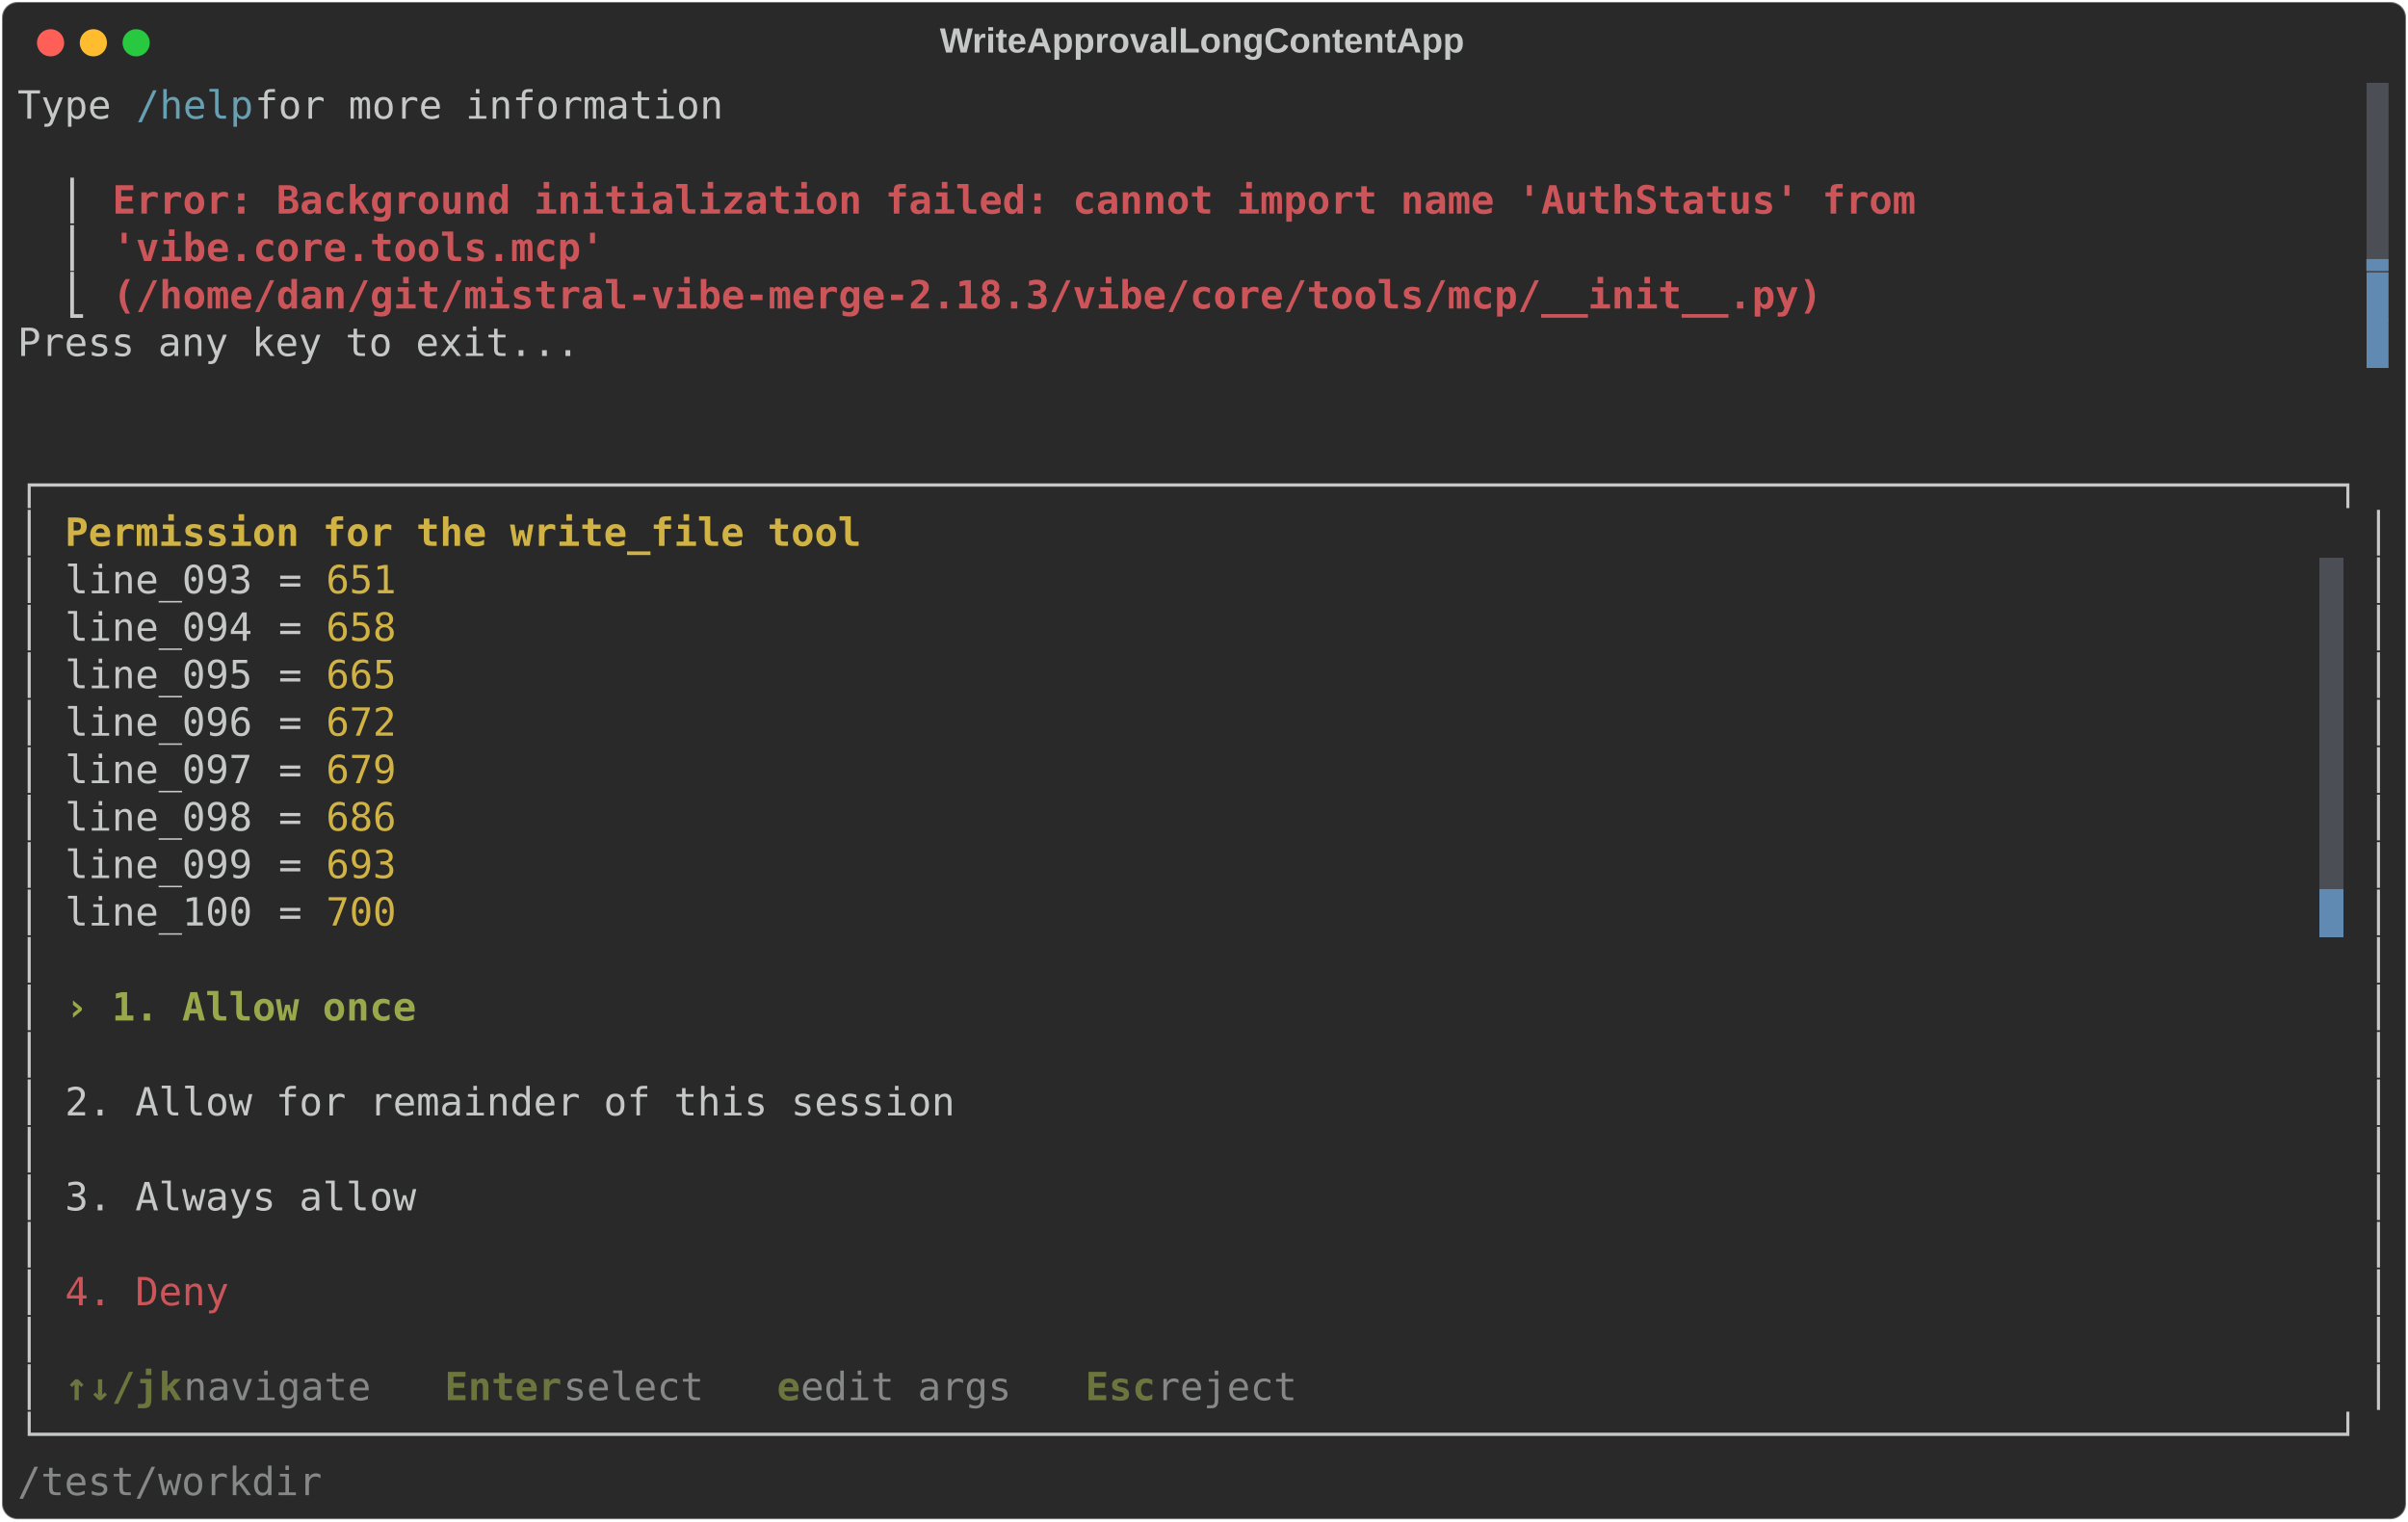
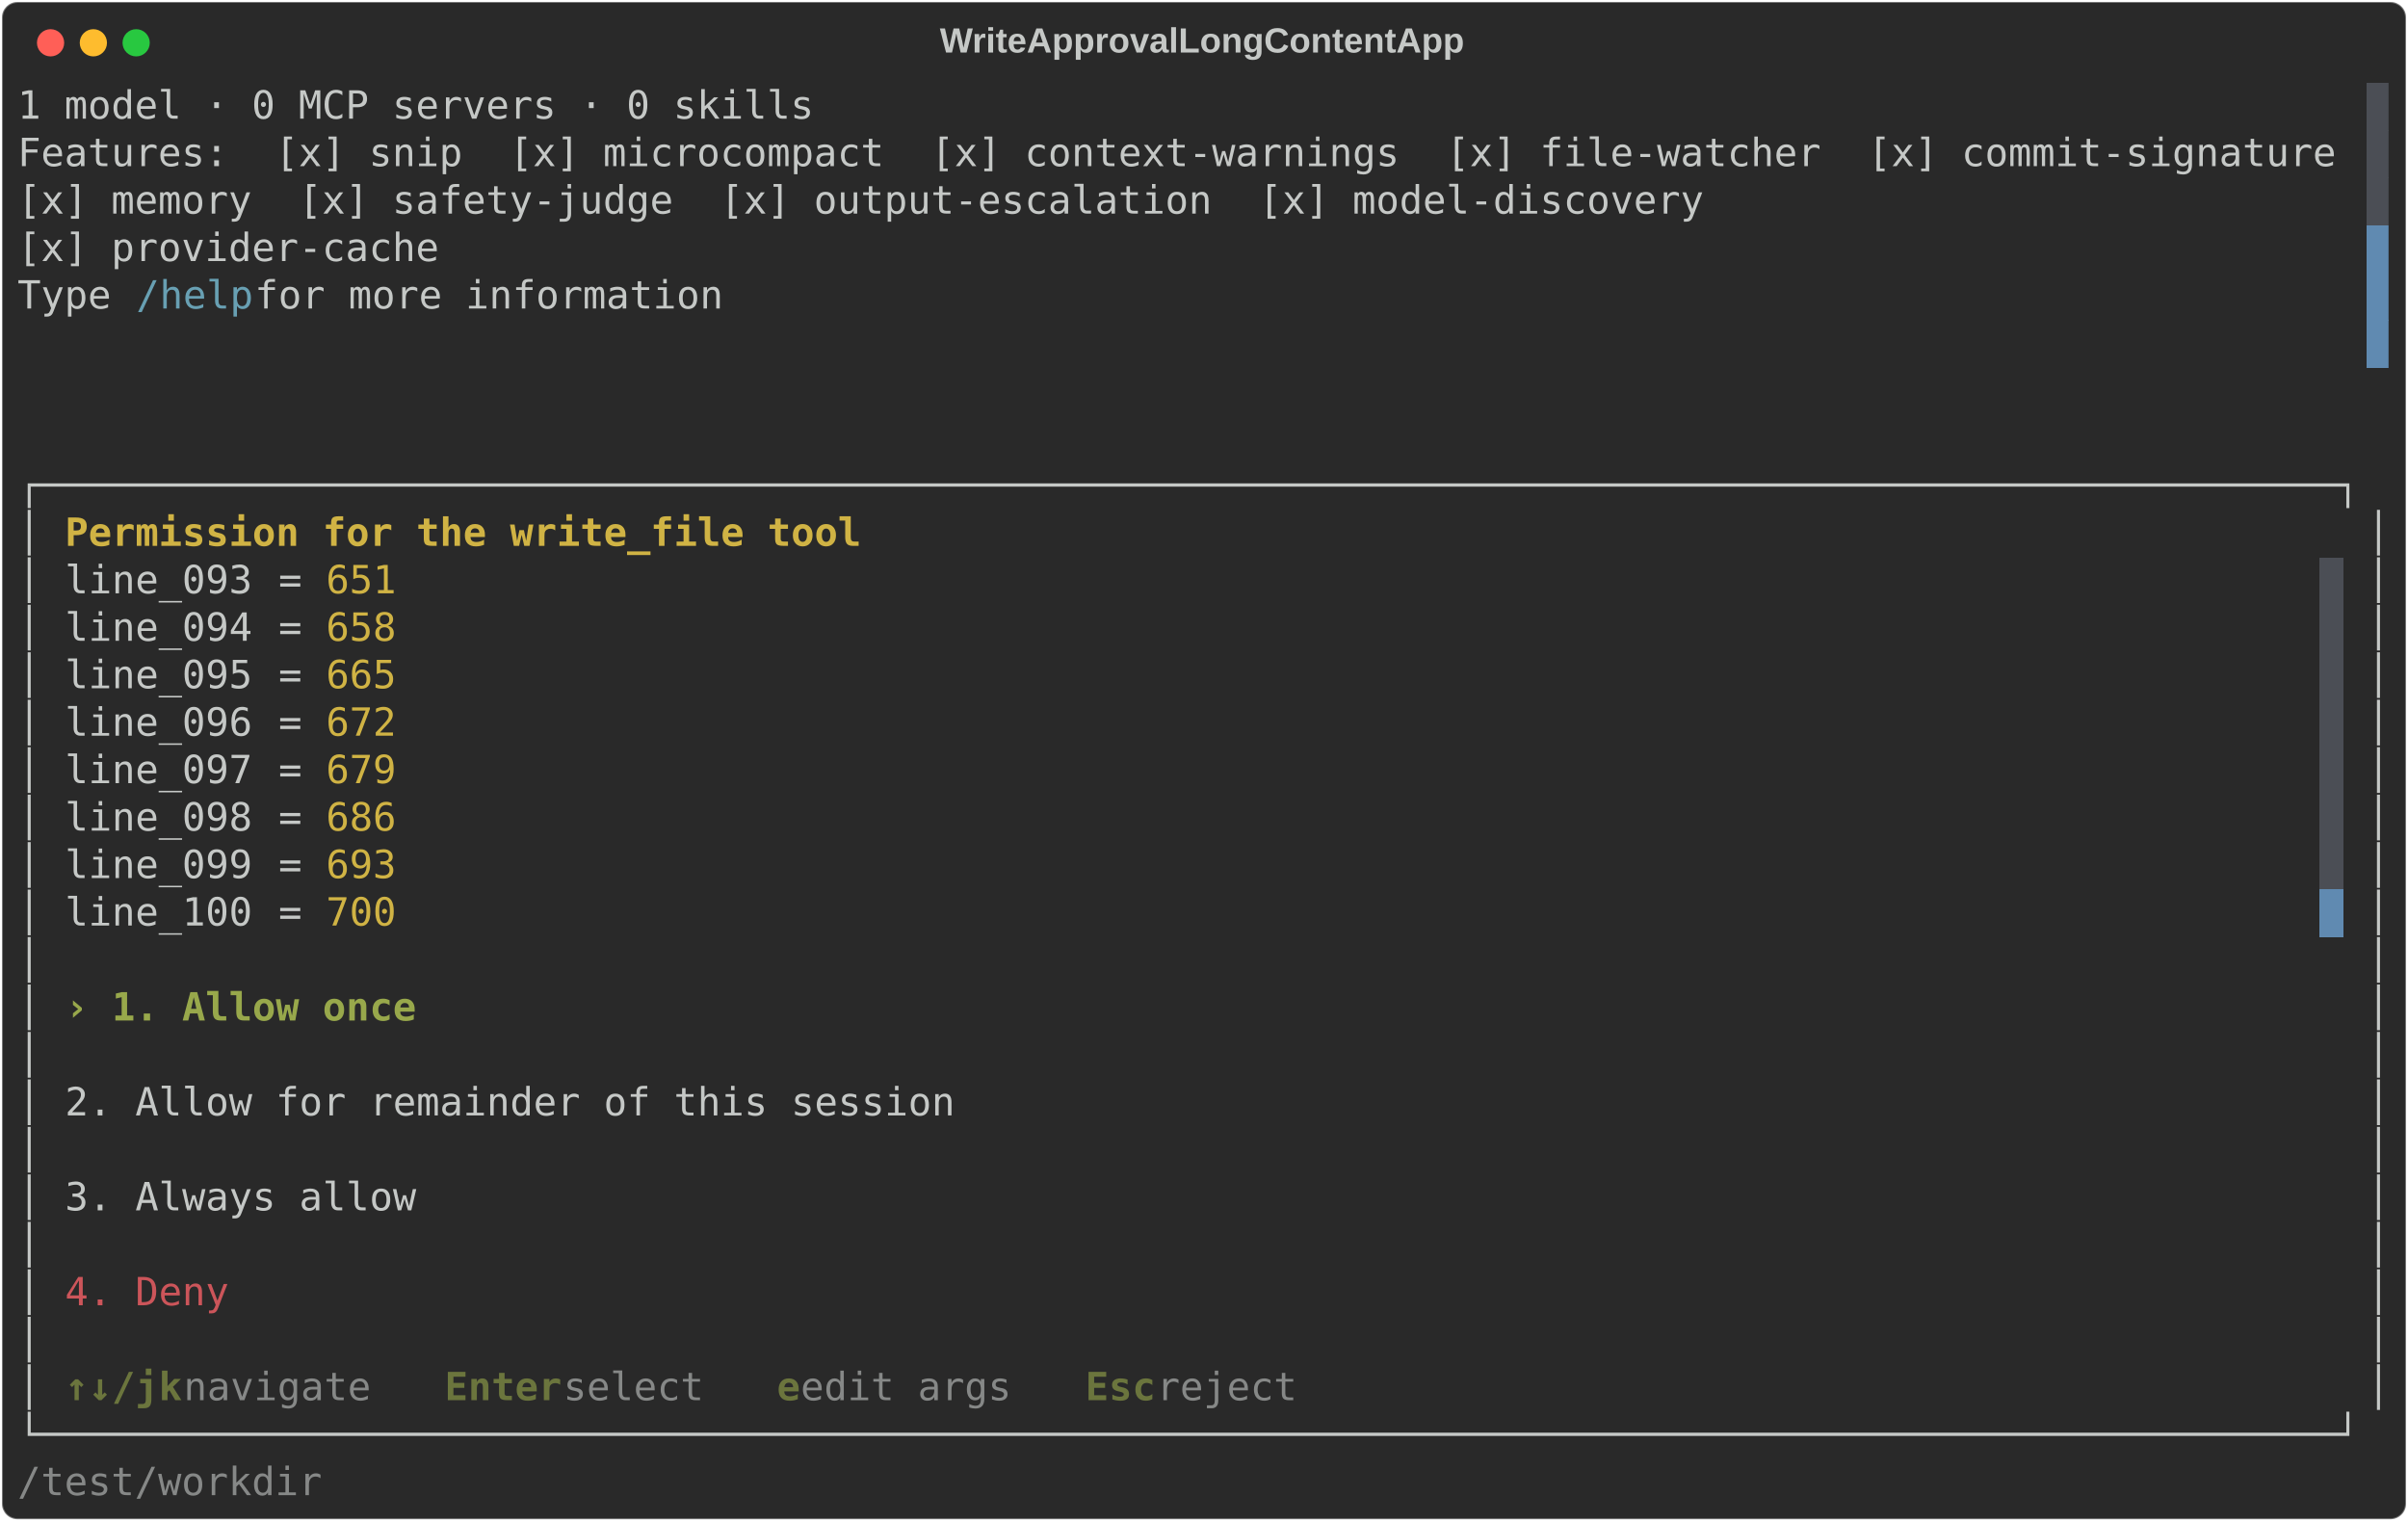
<svg xmlns="http://www.w3.org/2000/svg" class="rich-terminal" viewBox="0 0 1238 782.0">
  <style>

    @font-face {
        font-family: "Fira Code";
        src: local("FiraCode-Regular"),
                url("https://cdnjs.cloudflare.com/ajax/libs/firacode/6.2.0/woff2/FiraCode-Regular.woff2") format("woff2"),
                url("https://cdnjs.cloudflare.com/ajax/libs/firacode/6.2.0/woff/FiraCode-Regular.woff") format("woff");
        font-style: normal;
        font-weight: 400;
    }
    @font-face {
        font-family: "Fira Code";
        src: local("FiraCode-Bold"),
                url("https://cdnjs.cloudflare.com/ajax/libs/firacode/6.2.0/woff2/FiraCode-Bold.woff2") format("woff2"),
                url("https://cdnjs.cloudflare.com/ajax/libs/firacode/6.2.0/woff/FiraCode-Bold.woff") format("woff");
        font-style: bold;
        font-weight: 700;
    }

    .terminal-matrix {
        font-family: Fira Code, monospace;
        font-size: 20px;
        line-height: 24.4px;
        font-variant-east-asian: full-width;
    }

    .terminal-title {
        font-size: 18px;
        font-weight: bold;
        font-family: arial;
    }

    .terminal-r1 { fill: #c5c8c6 }
- .terminal-r2 { fill: #68a0b3 }
- .terminal-r3 { fill: #cc555a;font-weight: bold }
- .terminal-r4 { fill: #608ab1 }
- .terminal-r5 { fill: #292929 }
- .terminal-r6 { fill: #d0b344;font-weight: bold }
- .terminal-r7 { fill: #d0b344 }
- .terminal-r8 { fill: #98a84b;font-weight: bold }
- .terminal-r9 { fill: #cc555a }
- .terminal-r10 { fill: #6b753d;font-weight: bold }
- .terminal-r11 { fill: #868887 }
+ .terminal-r2 { fill: #292929 }
+ .terminal-r3 { fill: #68a0b3 }
+ .terminal-r4 { fill: #d0b344;font-weight: bold }
+ .terminal-r5 { fill: #d0b344 }
+ .terminal-r6 { fill: #98a84b;font-weight: bold }
+ .terminal-r7 { fill: #cc555a }
+ .terminal-r8 { fill: #6b753d;font-weight: bold }
+ .terminal-r9 { fill: #868887 }
    </style>
  <defs>
    <clipPath id="terminal-clip-terminal">
      <rect x="0" y="0" width="1219.0" height="731.0" />
    </clipPath>
    <clipPath id="terminal-line-0">
      <rect x="0" y="1.5" width="1220" height="24.65" />
    </clipPath>
    <clipPath id="terminal-line-1">
      <rect x="0" y="25.9" width="1220" height="24.65" />
    </clipPath>
    <clipPath id="terminal-line-2">
      <rect x="0" y="50.3" width="1220" height="24.65" />
    </clipPath>
    <clipPath id="terminal-line-3">
      <rect x="0" y="74.7" width="1220" height="24.65" />
    </clipPath>
    <clipPath id="terminal-line-4">
      <rect x="0" y="99.1" width="1220" height="24.65" />
    </clipPath>
    <clipPath id="terminal-line-5">
      <rect x="0" y="123.5" width="1220" height="24.65" />
    </clipPath>
    <clipPath id="terminal-line-6">
      <rect x="0" y="147.9" width="1220" height="24.65" />
    </clipPath>
    <clipPath id="terminal-line-7">
      <rect x="0" y="172.3" width="1220" height="24.65" />
    </clipPath>
    <clipPath id="terminal-line-8">
      <rect x="0" y="196.7" width="1220" height="24.65" />
    </clipPath>
    <clipPath id="terminal-line-9">
      <rect x="0" y="221.1" width="1220" height="24.65" />
    </clipPath>
    <clipPath id="terminal-line-10">
      <rect x="0" y="245.5" width="1220" height="24.65" />
    </clipPath>
    <clipPath id="terminal-line-11">
      <rect x="0" y="269.9" width="1220" height="24.65" />
    </clipPath>
    <clipPath id="terminal-line-12">
      <rect x="0" y="294.3" width="1220" height="24.65" />
    </clipPath>
    <clipPath id="terminal-line-13">
      <rect x="0" y="318.7" width="1220" height="24.65" />
    </clipPath>
    <clipPath id="terminal-line-14">
      <rect x="0" y="343.1" width="1220" height="24.65" />
    </clipPath>
    <clipPath id="terminal-line-15">
      <rect x="0" y="367.5" width="1220" height="24.65" />
    </clipPath>
    <clipPath id="terminal-line-16">
      <rect x="0" y="391.9" width="1220" height="24.65" />
    </clipPath>
    <clipPath id="terminal-line-17">
      <rect x="0" y="416.3" width="1220" height="24.65" />
    </clipPath>
    <clipPath id="terminal-line-18">
      <rect x="0" y="440.7" width="1220" height="24.65" />
    </clipPath>
    <clipPath id="terminal-line-19">
      <rect x="0" y="465.1" width="1220" height="24.65" />
    </clipPath>
    <clipPath id="terminal-line-20">
      <rect x="0" y="489.5" width="1220" height="24.65" />
    </clipPath>
    <clipPath id="terminal-line-21">
      <rect x="0" y="513.9" width="1220" height="24.65" />
    </clipPath>
    <clipPath id="terminal-line-22">
      <rect x="0" y="538.3" width="1220" height="24.65" />
    </clipPath>
    <clipPath id="terminal-line-23">
      <rect x="0" y="562.7" width="1220" height="24.65" />
    </clipPath>
    <clipPath id="terminal-line-24">
      <rect x="0" y="587.1" width="1220" height="24.65" />
    </clipPath>
    <clipPath id="terminal-line-25">
      <rect x="0" y="611.5" width="1220" height="24.65" />
    </clipPath>
    <clipPath id="terminal-line-26">
      <rect x="0" y="635.9" width="1220" height="24.65" />
    </clipPath>
    <clipPath id="terminal-line-27">
      <rect x="0" y="660.3" width="1220" height="24.65" />
    </clipPath>
    <clipPath id="terminal-line-28">
      <rect x="0" y="684.7" width="1220" height="24.65" />
    </clipPath>
  </defs>
  <rect fill="#292929" stroke="rgba(255,255,255,0.35)" stroke-width="1" x="1" y="1" width="1236" height="780" rx="8" />
  <text class="terminal-title" fill="#c5c8c6" text-anchor="middle" x="618" y="27">WriteApprovalLongContentApp</text>
  <g transform="translate(26,22)">
    <circle cx="0" cy="0" r="7" fill="#ff5f57" />
    <circle cx="22" cy="0" r="7" fill="#febc2e" />
    <circle cx="44" cy="0" r="7" fill="#28c840" />
  </g>
  <g transform="translate(9, 41)" clip-path="url(#terminal-clip-terminal)">
    <rect fill="#4b4e55" x="1207.8" y="1.5" width="12.2" height="24.65" shape-rendering="crispEdges" />
    <rect fill="#4b4e55" x="1207.8" y="25.9" width="12.2" height="24.65" shape-rendering="crispEdges" />
    <rect fill="#4b4e55" x="1207.8" y="50.3" width="12.2" height="24.65" shape-rendering="crispEdges" />
-     <rect fill="#4b4e55" x="1207.8" y="74.7" width="12.2" height="24.65" shape-rendering="crispEdges" />
+     <rect fill="#608ab1" x="1207.8" y="74.7" width="12.2" height="24.65" shape-rendering="crispEdges" />
    <rect fill="#608ab1" x="1207.8" y="99.1" width="12.2" height="24.65" shape-rendering="crispEdges" />
    <rect fill="#608ab1" x="1207.8" y="123.5" width="12.2" height="24.65" shape-rendering="crispEdges" />
    <rect fill="#4b4e55" x="1183.4" y="245.5" width="12.2" height="24.65" shape-rendering="crispEdges" />
    <rect fill="#4b4e55" x="1183.4" y="269.9" width="12.2" height="24.65" shape-rendering="crispEdges" />
    <rect fill="#4b4e55" x="1183.4" y="294.3" width="12.2" height="24.65" shape-rendering="crispEdges" />
    <rect fill="#4b4e55" x="1183.4" y="318.7" width="12.2" height="24.65" shape-rendering="crispEdges" />
    <rect fill="#4b4e55" x="1183.4" y="343.1" width="12.2" height="24.65" shape-rendering="crispEdges" />
    <rect fill="#4b4e55" x="1183.4" y="367.5" width="12.2" height="24.65" shape-rendering="crispEdges" />
    <rect fill="#4b4e55" x="1183.4" y="391.9" width="12.2" height="24.65" shape-rendering="crispEdges" />
    <rect fill="#608ab1" x="1183.4" y="416.3" width="12.2" height="24.65" shape-rendering="crispEdges" />
    <g class="terminal-matrix">
-       <text class="terminal-r1" x="0" y="20" textLength="61" clip-path="url(#terminal-line-0)">Type </text>
-       <text class="terminal-r2" x="61" y="20" textLength="61" clip-path="url(#terminal-line-0)">/help</text>
-       <text class="terminal-r1" x="122" y="20" textLength="256.2" clip-path="url(#terminal-line-0)"> for more information</text>
+       <text class="terminal-r1" x="0" y="20" textLength="414.8" clip-path="url(#terminal-line-0)">1 model · 0 MCP servers · 0 skills</text>
      <text class="terminal-r1" x="1220" y="20" textLength="12.2" clip-path="url(#terminal-line-0)">
</text>
+       <text class="terminal-r1" x="0" y="44.4" textLength="1207.8" clip-path="url(#terminal-line-1)">Features:  [x] snip  [x] microcompact  [x] context-warnings  [x] file-watcher  [x] commit-signature</text>
      <text class="terminal-r1" x="1220" y="44.4" textLength="12.2" clip-path="url(#terminal-line-1)">
</text>
-       <text class="terminal-r1" x="24.4" y="68.8" textLength="12.2" clip-path="url(#terminal-line-2)">⎢</text>
-       <text class="terminal-r3" x="48.8" y="68.8" textLength="939.4" clip-path="url(#terminal-line-2)">Error: Background initialization failed: cannot import name 'AuthStatus' from</text>
+       <text class="terminal-r1" x="0" y="68.8" textLength="1012.6" clip-path="url(#terminal-line-2)">           [x] memory  [x] safety-judge  [x] output-escalation  [x] model-discovery</text>
      <text class="terminal-r1" x="1220" y="68.8" textLength="12.2" clip-path="url(#terminal-line-2)">
</text>
-       <text class="terminal-r1" x="24.4" y="93.2" textLength="12.2" clip-path="url(#terminal-line-3)">⎢</text>
-       <text class="terminal-r3" x="48.8" y="93.2" textLength="256.2" clip-path="url(#terminal-line-3)">'vibe.core.tools.mcp'</text>
-       <text class="terminal-r4" x="1207.8" y="93.2" textLength="12.2" clip-path="url(#terminal-line-3)">▂</text>
+       <text class="terminal-r1" x="0" y="93.2" textLength="353.8" clip-path="url(#terminal-line-3)">           [x] provider-cache</text>
      <text class="terminal-r1" x="1220" y="93.2" textLength="12.2" clip-path="url(#terminal-line-3)">
</text>
-       <text class="terminal-r1" x="24.4" y="117.6" textLength="12.2" clip-path="url(#terminal-line-4)">⎣</text>
-       <text class="terminal-r3" x="48.8" y="117.6" textLength="890.6" clip-path="url(#terminal-line-4)">(/home/dan/git/mistral-vibe-merge-2.18.3/vibe/core/tools/mcp/__init__.py)</text>
+       <text class="terminal-r1" x="0" y="117.6" textLength="61" clip-path="url(#terminal-line-4)">Type </text>
+       <text class="terminal-r3" x="61" y="117.6" textLength="61" clip-path="url(#terminal-line-4)">/help</text>
+       <text class="terminal-r1" x="122" y="117.6" textLength="256.2" clip-path="url(#terminal-line-4)"> for more information</text>
      <text class="terminal-r1" x="1220" y="117.6" textLength="12.2" clip-path="url(#terminal-line-4)">
</text>
-       <text class="terminal-r1" x="0" y="142" textLength="292.8" clip-path="url(#terminal-line-5)">Press any key to exit...</text>
      <text class="terminal-r1" x="1220" y="142" textLength="12.2" clip-path="url(#terminal-line-5)">
</text>
      <text class="terminal-r1" x="1220" y="166.4" textLength="12.2" clip-path="url(#terminal-line-6)">
</text>
      <text class="terminal-r1" x="1220" y="190.8" textLength="12.2" clip-path="url(#terminal-line-7)">
</text>
      <text class="terminal-r1" x="0" y="215.2" textLength="1220" clip-path="url(#terminal-line-8)">┌──────────────────────────────────────────────────────────────────────────────────────────────────┐</text>
      <text class="terminal-r1" x="1220" y="215.2" textLength="12.2" clip-path="url(#terminal-line-8)">
</text>
      <text class="terminal-r1" x="0" y="239.6" textLength="12.2" clip-path="url(#terminal-line-9)">│</text>
-       <text class="terminal-r6" x="24.4" y="239.6" textLength="414.8" clip-path="url(#terminal-line-9)">Permission for the write_file tool</text>
+       <text class="terminal-r4" x="24.4" y="239.6" textLength="414.8" clip-path="url(#terminal-line-9)">Permission for the write_file tool</text>
      <text class="terminal-r1" x="1207.8" y="239.6" textLength="12.2" clip-path="url(#terminal-line-9)">│</text>
      <text class="terminal-r1" x="1220" y="239.6" textLength="12.2" clip-path="url(#terminal-line-9)">
</text>
      <text class="terminal-r1" x="0" y="264" textLength="12.2" clip-path="url(#terminal-line-10)">│</text>
      <text class="terminal-r1" x="24.4" y="264" textLength="97.6" clip-path="url(#terminal-line-10)">line_093</text>
      <text class="terminal-r1" x="134.2" y="264" textLength="12.2" clip-path="url(#terminal-line-10)">=</text>
-       <text class="terminal-r7" x="158.6" y="264" textLength="36.6" clip-path="url(#terminal-line-10)">651</text>
+       <text class="terminal-r5" x="158.6" y="264" textLength="36.6" clip-path="url(#terminal-line-10)">651</text>
      <text class="terminal-r1" x="1207.8" y="264" textLength="12.2" clip-path="url(#terminal-line-10)">│</text>
      <text class="terminal-r1" x="1220" y="264" textLength="12.2" clip-path="url(#terminal-line-10)">
</text>
      <text class="terminal-r1" x="0" y="288.4" textLength="12.2" clip-path="url(#terminal-line-11)">│</text>
      <text class="terminal-r1" x="24.4" y="288.4" textLength="97.6" clip-path="url(#terminal-line-11)">line_094</text>
      <text class="terminal-r1" x="134.2" y="288.4" textLength="12.2" clip-path="url(#terminal-line-11)">=</text>
-       <text class="terminal-r7" x="158.6" y="288.4" textLength="36.6" clip-path="url(#terminal-line-11)">658</text>
+       <text class="terminal-r5" x="158.6" y="288.4" textLength="36.6" clip-path="url(#terminal-line-11)">658</text>
      <text class="terminal-r1" x="1207.8" y="288.4" textLength="12.2" clip-path="url(#terminal-line-11)">│</text>
      <text class="terminal-r1" x="1220" y="288.4" textLength="12.2" clip-path="url(#terminal-line-11)">
</text>
      <text class="terminal-r1" x="0" y="312.8" textLength="12.2" clip-path="url(#terminal-line-12)">│</text>
      <text class="terminal-r1" x="24.4" y="312.8" textLength="97.6" clip-path="url(#terminal-line-12)">line_095</text>
      <text class="terminal-r1" x="134.2" y="312.8" textLength="12.2" clip-path="url(#terminal-line-12)">=</text>
-       <text class="terminal-r7" x="158.6" y="312.8" textLength="36.6" clip-path="url(#terminal-line-12)">665</text>
+       <text class="terminal-r5" x="158.6" y="312.8" textLength="36.6" clip-path="url(#terminal-line-12)">665</text>
      <text class="terminal-r1" x="1207.8" y="312.8" textLength="12.2" clip-path="url(#terminal-line-12)">│</text>
      <text class="terminal-r1" x="1220" y="312.8" textLength="12.2" clip-path="url(#terminal-line-12)">
</text>
      <text class="terminal-r1" x="0" y="337.2" textLength="12.2" clip-path="url(#terminal-line-13)">│</text>
      <text class="terminal-r1" x="24.4" y="337.2" textLength="97.6" clip-path="url(#terminal-line-13)">line_096</text>
      <text class="terminal-r1" x="134.2" y="337.2" textLength="12.2" clip-path="url(#terminal-line-13)">=</text>
-       <text class="terminal-r7" x="158.6" y="337.2" textLength="36.6" clip-path="url(#terminal-line-13)">672</text>
+       <text class="terminal-r5" x="158.6" y="337.2" textLength="36.6" clip-path="url(#terminal-line-13)">672</text>
      <text class="terminal-r1" x="1207.8" y="337.2" textLength="12.2" clip-path="url(#terminal-line-13)">│</text>
      <text class="terminal-r1" x="1220" y="337.2" textLength="12.2" clip-path="url(#terminal-line-13)">
</text>
      <text class="terminal-r1" x="0" y="361.6" textLength="12.2" clip-path="url(#terminal-line-14)">│</text>
      <text class="terminal-r1" x="24.4" y="361.6" textLength="97.6" clip-path="url(#terminal-line-14)">line_097</text>
      <text class="terminal-r1" x="134.2" y="361.6" textLength="12.2" clip-path="url(#terminal-line-14)">=</text>
-       <text class="terminal-r7" x="158.6" y="361.6" textLength="36.6" clip-path="url(#terminal-line-14)">679</text>
+       <text class="terminal-r5" x="158.6" y="361.6" textLength="36.6" clip-path="url(#terminal-line-14)">679</text>
      <text class="terminal-r1" x="1207.8" y="361.6" textLength="12.2" clip-path="url(#terminal-line-14)">│</text>
      <text class="terminal-r1" x="1220" y="361.6" textLength="12.2" clip-path="url(#terminal-line-14)">
</text>
      <text class="terminal-r1" x="0" y="386" textLength="12.2" clip-path="url(#terminal-line-15)">│</text>
      <text class="terminal-r1" x="24.4" y="386" textLength="97.6" clip-path="url(#terminal-line-15)">line_098</text>
      <text class="terminal-r1" x="134.2" y="386" textLength="12.2" clip-path="url(#terminal-line-15)">=</text>
-       <text class="terminal-r7" x="158.6" y="386" textLength="36.6" clip-path="url(#terminal-line-15)">686</text>
+       <text class="terminal-r5" x="158.6" y="386" textLength="36.6" clip-path="url(#terminal-line-15)">686</text>
      <text class="terminal-r1" x="1207.8" y="386" textLength="12.2" clip-path="url(#terminal-line-15)">│</text>
      <text class="terminal-r1" x="1220" y="386" textLength="12.2" clip-path="url(#terminal-line-15)">
</text>
      <text class="terminal-r1" x="0" y="410.4" textLength="12.2" clip-path="url(#terminal-line-16)">│</text>
      <text class="terminal-r1" x="24.4" y="410.4" textLength="97.6" clip-path="url(#terminal-line-16)">line_099</text>
      <text class="terminal-r1" x="134.2" y="410.4" textLength="12.2" clip-path="url(#terminal-line-16)">=</text>
-       <text class="terminal-r7" x="158.6" y="410.4" textLength="36.6" clip-path="url(#terminal-line-16)">693</text>
+       <text class="terminal-r5" x="158.6" y="410.4" textLength="36.6" clip-path="url(#terminal-line-16)">693</text>
      <text class="terminal-r1" x="1207.8" y="410.4" textLength="12.2" clip-path="url(#terminal-line-16)">│</text>
      <text class="terminal-r1" x="1220" y="410.4" textLength="12.2" clip-path="url(#terminal-line-16)">
</text>
      <text class="terminal-r1" x="0" y="434.8" textLength="12.2" clip-path="url(#terminal-line-17)">│</text>
      <text class="terminal-r1" x="24.4" y="434.8" textLength="97.6" clip-path="url(#terminal-line-17)">line_100</text>
      <text class="terminal-r1" x="134.2" y="434.8" textLength="12.2" clip-path="url(#terminal-line-17)">=</text>
-       <text class="terminal-r7" x="158.6" y="434.8" textLength="36.6" clip-path="url(#terminal-line-17)">700</text>
+       <text class="terminal-r5" x="158.6" y="434.8" textLength="36.6" clip-path="url(#terminal-line-17)">700</text>
      <text class="terminal-r1" x="1207.8" y="434.8" textLength="12.2" clip-path="url(#terminal-line-17)">│</text>
      <text class="terminal-r1" x="1220" y="434.8" textLength="12.2" clip-path="url(#terminal-line-17)">
</text>
      <text class="terminal-r1" x="0" y="459.2" textLength="12.2" clip-path="url(#terminal-line-18)">│</text>
      <text class="terminal-r1" x="1207.8" y="459.2" textLength="12.2" clip-path="url(#terminal-line-18)">│</text>
      <text class="terminal-r1" x="1220" y="459.2" textLength="12.2" clip-path="url(#terminal-line-18)">
</text>
      <text class="terminal-r1" x="0" y="483.6" textLength="12.2" clip-path="url(#terminal-line-19)">│</text>
-       <text class="terminal-r8" x="24.4" y="483.6" textLength="183" clip-path="url(#terminal-line-19)">› 1. Allow once</text>
+       <text class="terminal-r6" x="24.4" y="483.6" textLength="183" clip-path="url(#terminal-line-19)">› 1. Allow once</text>
      <text class="terminal-r1" x="1207.8" y="483.6" textLength="12.2" clip-path="url(#terminal-line-19)">│</text>
      <text class="terminal-r1" x="1220" y="483.6" textLength="12.2" clip-path="url(#terminal-line-19)">
</text>
      <text class="terminal-r1" x="0" y="508" textLength="12.2" clip-path="url(#terminal-line-20)">│</text>
      <text class="terminal-r1" x="1207.8" y="508" textLength="12.2" clip-path="url(#terminal-line-20)">│</text>
      <text class="terminal-r1" x="1220" y="508" textLength="12.2" clip-path="url(#terminal-line-20)">
</text>
      <text class="terminal-r1" x="0" y="532.4" textLength="12.2" clip-path="url(#terminal-line-21)">│</text>
      <text class="terminal-r1" x="24.4" y="532.4" textLength="488" clip-path="url(#terminal-line-21)">  2. Allow for remainder of this session</text>
      <text class="terminal-r1" x="1207.8" y="532.4" textLength="12.2" clip-path="url(#terminal-line-21)">│</text>
      <text class="terminal-r1" x="1220" y="532.4" textLength="12.2" clip-path="url(#terminal-line-21)">
</text>
      <text class="terminal-r1" x="0" y="556.8" textLength="12.2" clip-path="url(#terminal-line-22)">│</text>
      <text class="terminal-r1" x="1207.8" y="556.8" textLength="12.2" clip-path="url(#terminal-line-22)">│</text>
      <text class="terminal-r1" x="1220" y="556.8" textLength="12.2" clip-path="url(#terminal-line-22)">
</text>
      <text class="terminal-r1" x="0" y="581.2" textLength="12.2" clip-path="url(#terminal-line-23)">│</text>
      <text class="terminal-r1" x="24.4" y="581.2" textLength="207.4" clip-path="url(#terminal-line-23)">  3. Always allow</text>
      <text class="terminal-r1" x="1207.8" y="581.2" textLength="12.2" clip-path="url(#terminal-line-23)">│</text>
      <text class="terminal-r1" x="1220" y="581.2" textLength="12.2" clip-path="url(#terminal-line-23)">
</text>
      <text class="terminal-r1" x="0" y="605.6" textLength="12.2" clip-path="url(#terminal-line-24)">│</text>
      <text class="terminal-r1" x="1207.8" y="605.6" textLength="12.2" clip-path="url(#terminal-line-24)">│</text>
      <text class="terminal-r1" x="1220" y="605.6" textLength="12.2" clip-path="url(#terminal-line-24)">
</text>
      <text class="terminal-r1" x="0" y="630" textLength="12.2" clip-path="url(#terminal-line-25)">│</text>
-       <text class="terminal-r9" x="24.4" y="630" textLength="109.8" clip-path="url(#terminal-line-25)">  4. Deny</text>
+       <text class="terminal-r7" x="24.4" y="630" textLength="109.8" clip-path="url(#terminal-line-25)">  4. Deny</text>
      <text class="terminal-r1" x="1207.8" y="630" textLength="12.2" clip-path="url(#terminal-line-25)">│</text>
      <text class="terminal-r1" x="1220" y="630" textLength="12.2" clip-path="url(#terminal-line-25)">
</text>
      <text class="terminal-r1" x="0" y="654.4" textLength="12.2" clip-path="url(#terminal-line-26)">│</text>
      <text class="terminal-r1" x="1207.8" y="654.4" textLength="12.2" clip-path="url(#terminal-line-26)">│</text>
      <text class="terminal-r1" x="1220" y="654.4" textLength="12.2" clip-path="url(#terminal-line-26)">
</text>
      <text class="terminal-r1" x="0" y="678.8" textLength="12.2" clip-path="url(#terminal-line-27)">│</text>
-       <text class="terminal-r10" x="24.4" y="678.8" textLength="61" clip-path="url(#terminal-line-27)">↑↓/jk</text>
-       <text class="terminal-r11" x="85.4" y="678.8" textLength="134.2" clip-path="url(#terminal-line-27)"> navigate  </text>
-       <text class="terminal-r10" x="219.6" y="678.8" textLength="61" clip-path="url(#terminal-line-27)">Enter</text>
-       <text class="terminal-r11" x="280.6" y="678.8" textLength="109.8" clip-path="url(#terminal-line-27)"> select  </text>
-       <text class="terminal-r10" x="390.4" y="678.8" textLength="12.2" clip-path="url(#terminal-line-27)">e</text>
-       <text class="terminal-r11" x="402.6" y="678.8" textLength="146.4" clip-path="url(#terminal-line-27)"> edit args  </text>
-       <text class="terminal-r10" x="549" y="678.8" textLength="36.6" clip-path="url(#terminal-line-27)">Esc</text>
-       <text class="terminal-r11" x="585.6" y="678.8" textLength="85.4" clip-path="url(#terminal-line-27)"> reject</text>
+       <text class="terminal-r8" x="24.4" y="678.8" textLength="61" clip-path="url(#terminal-line-27)">↑↓/jk</text>
+       <text class="terminal-r9" x="85.4" y="678.8" textLength="134.2" clip-path="url(#terminal-line-27)"> navigate  </text>
+       <text class="terminal-r8" x="219.6" y="678.8" textLength="61" clip-path="url(#terminal-line-27)">Enter</text>
+       <text class="terminal-r9" x="280.6" y="678.8" textLength="109.8" clip-path="url(#terminal-line-27)"> select  </text>
+       <text class="terminal-r8" x="390.4" y="678.8" textLength="12.2" clip-path="url(#terminal-line-27)">e</text>
+       <text class="terminal-r9" x="402.6" y="678.8" textLength="146.4" clip-path="url(#terminal-line-27)"> edit args  </text>
+       <text class="terminal-r8" x="549" y="678.8" textLength="36.6" clip-path="url(#terminal-line-27)">Esc</text>
+       <text class="terminal-r9" x="585.6" y="678.8" textLength="85.4" clip-path="url(#terminal-line-27)"> reject</text>
      <text class="terminal-r1" x="1207.8" y="678.8" textLength="12.2" clip-path="url(#terminal-line-27)">│</text>
      <text class="terminal-r1" x="1220" y="678.8" textLength="12.2" clip-path="url(#terminal-line-27)">
</text>
      <text class="terminal-r1" x="0" y="703.2" textLength="1220" clip-path="url(#terminal-line-28)">└──────────────────────────────────────────────────────────────────────────────────────────────────┘</text>
      <text class="terminal-r1" x="1220" y="703.2" textLength="12.2" clip-path="url(#terminal-line-28)">
</text>
-       <text class="terminal-r11" x="0" y="727.6" textLength="158.6" clip-path="url(#terminal-line-29)">/test/workdir</text>
+       <text class="terminal-r9" x="0" y="727.6" textLength="158.6" clip-path="url(#terminal-line-29)">/test/workdir</text>
    </g>
  </g>
</svg>
